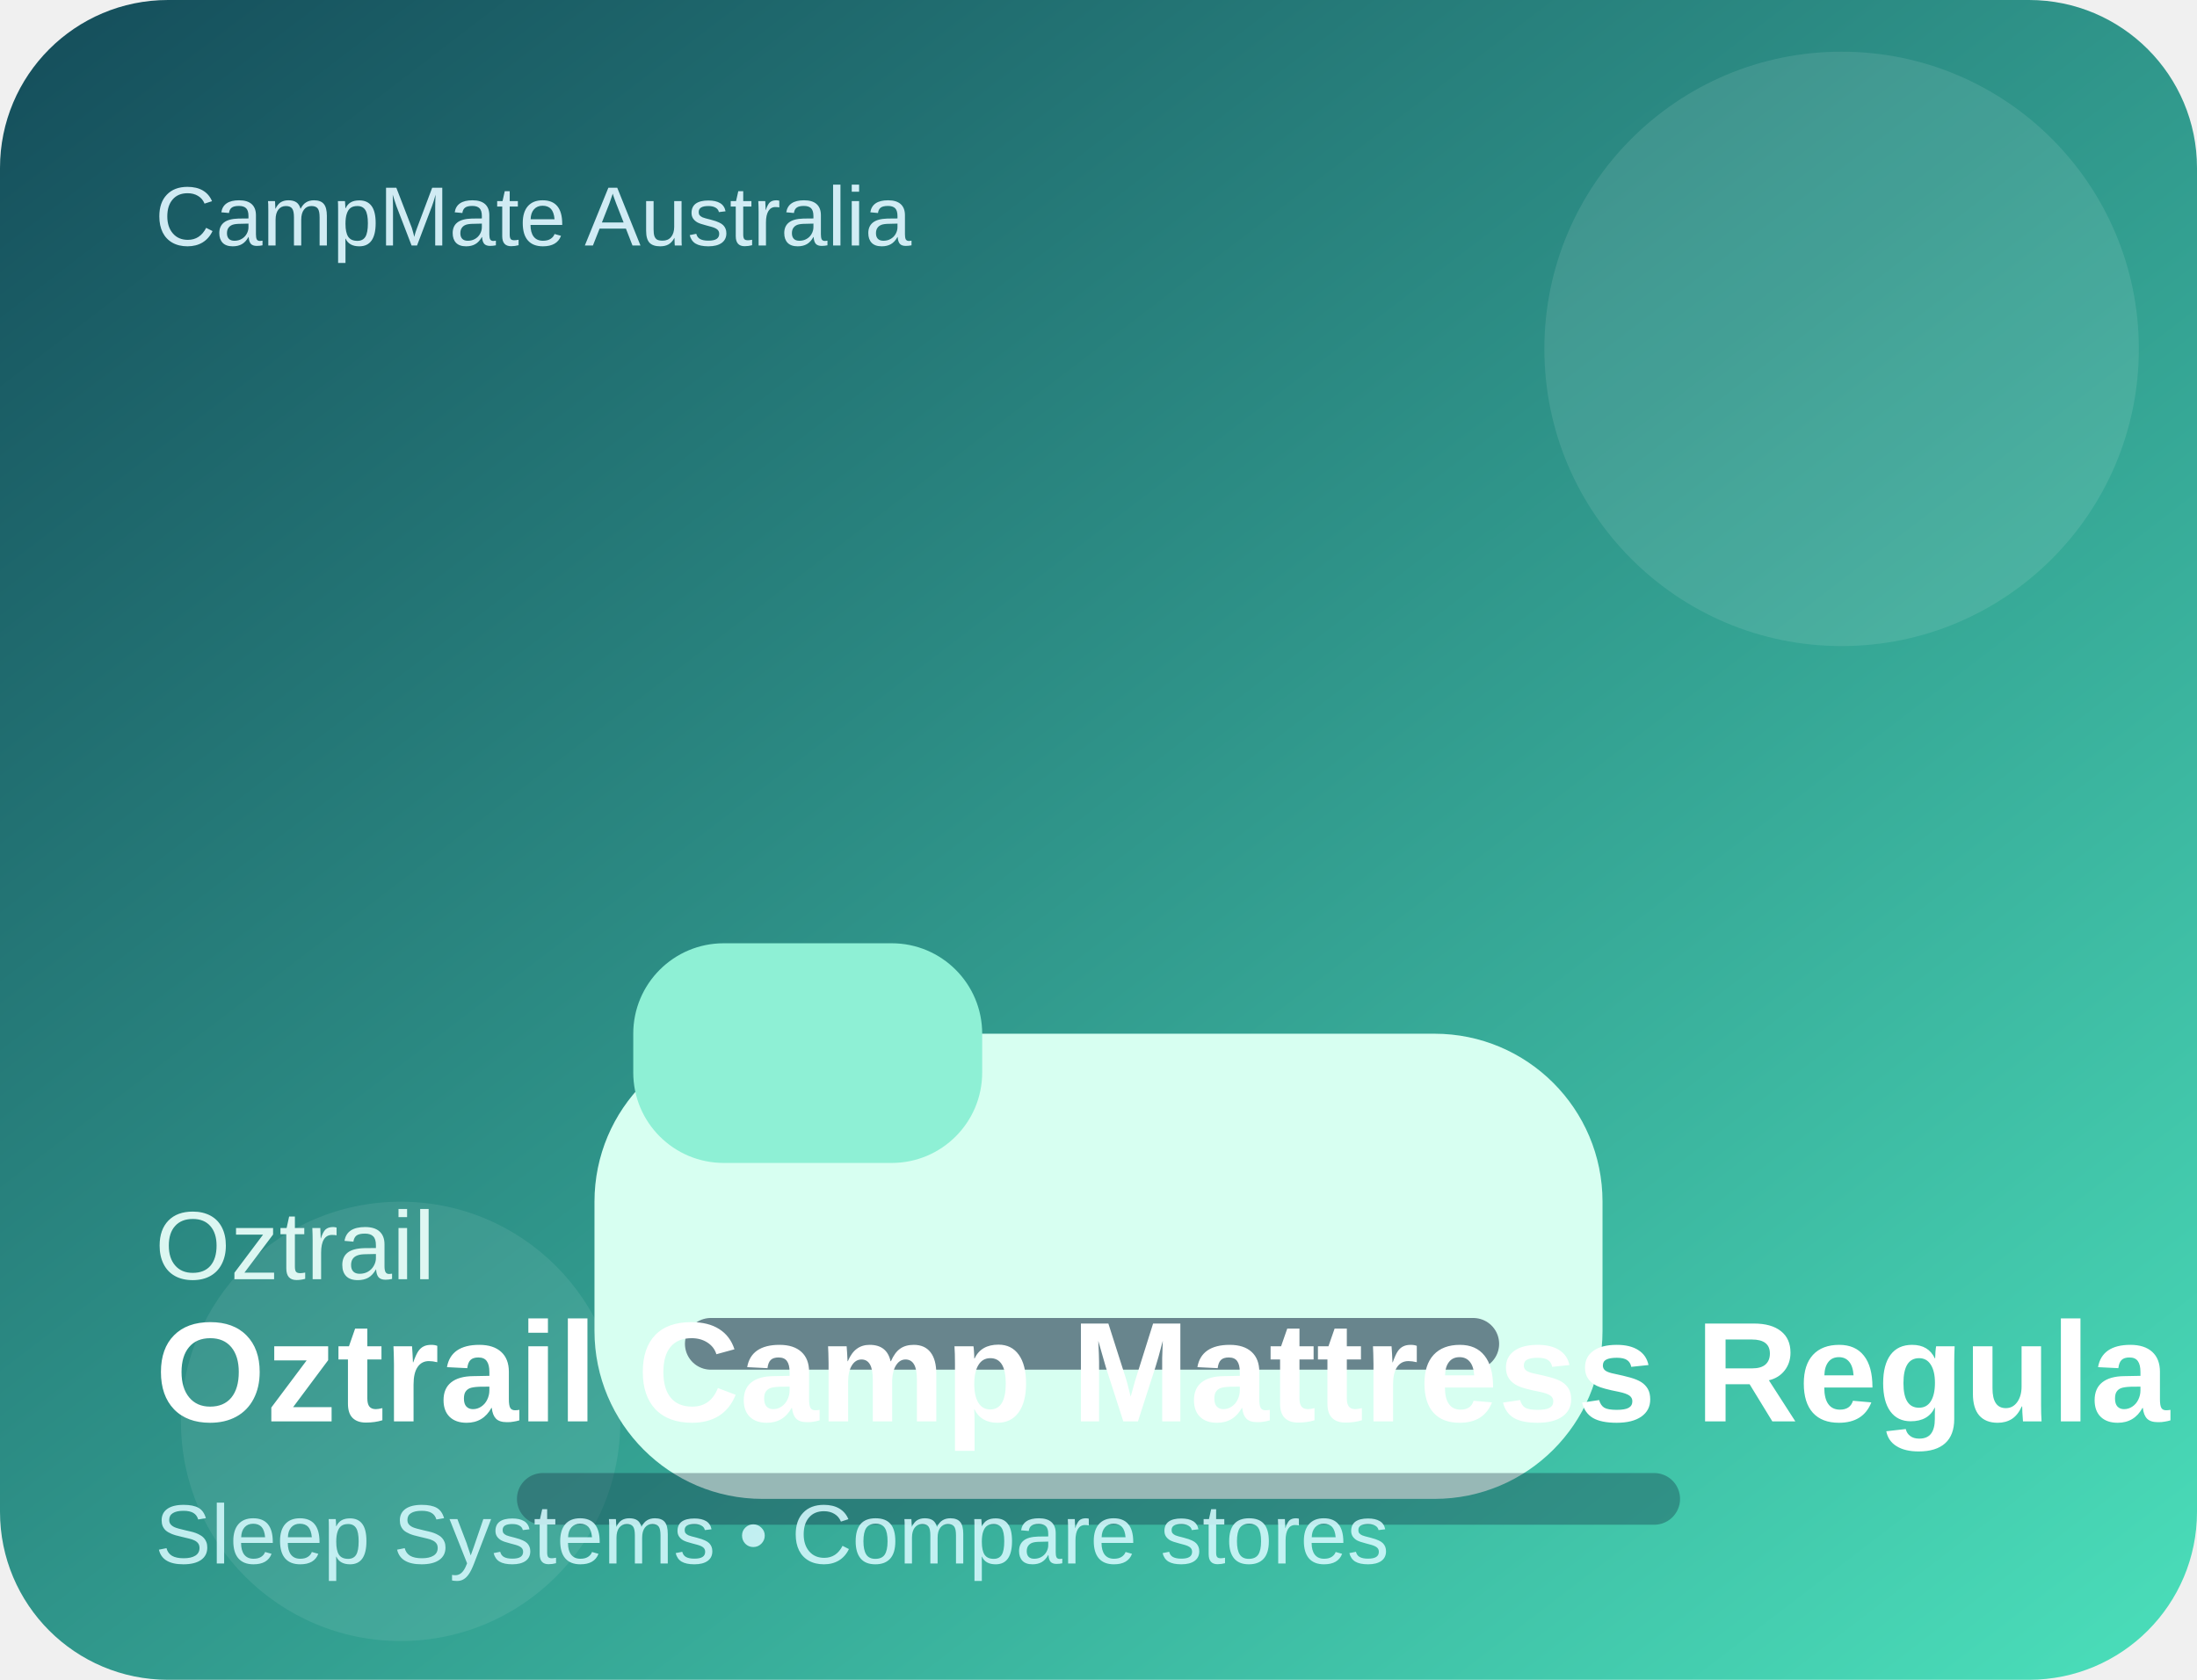
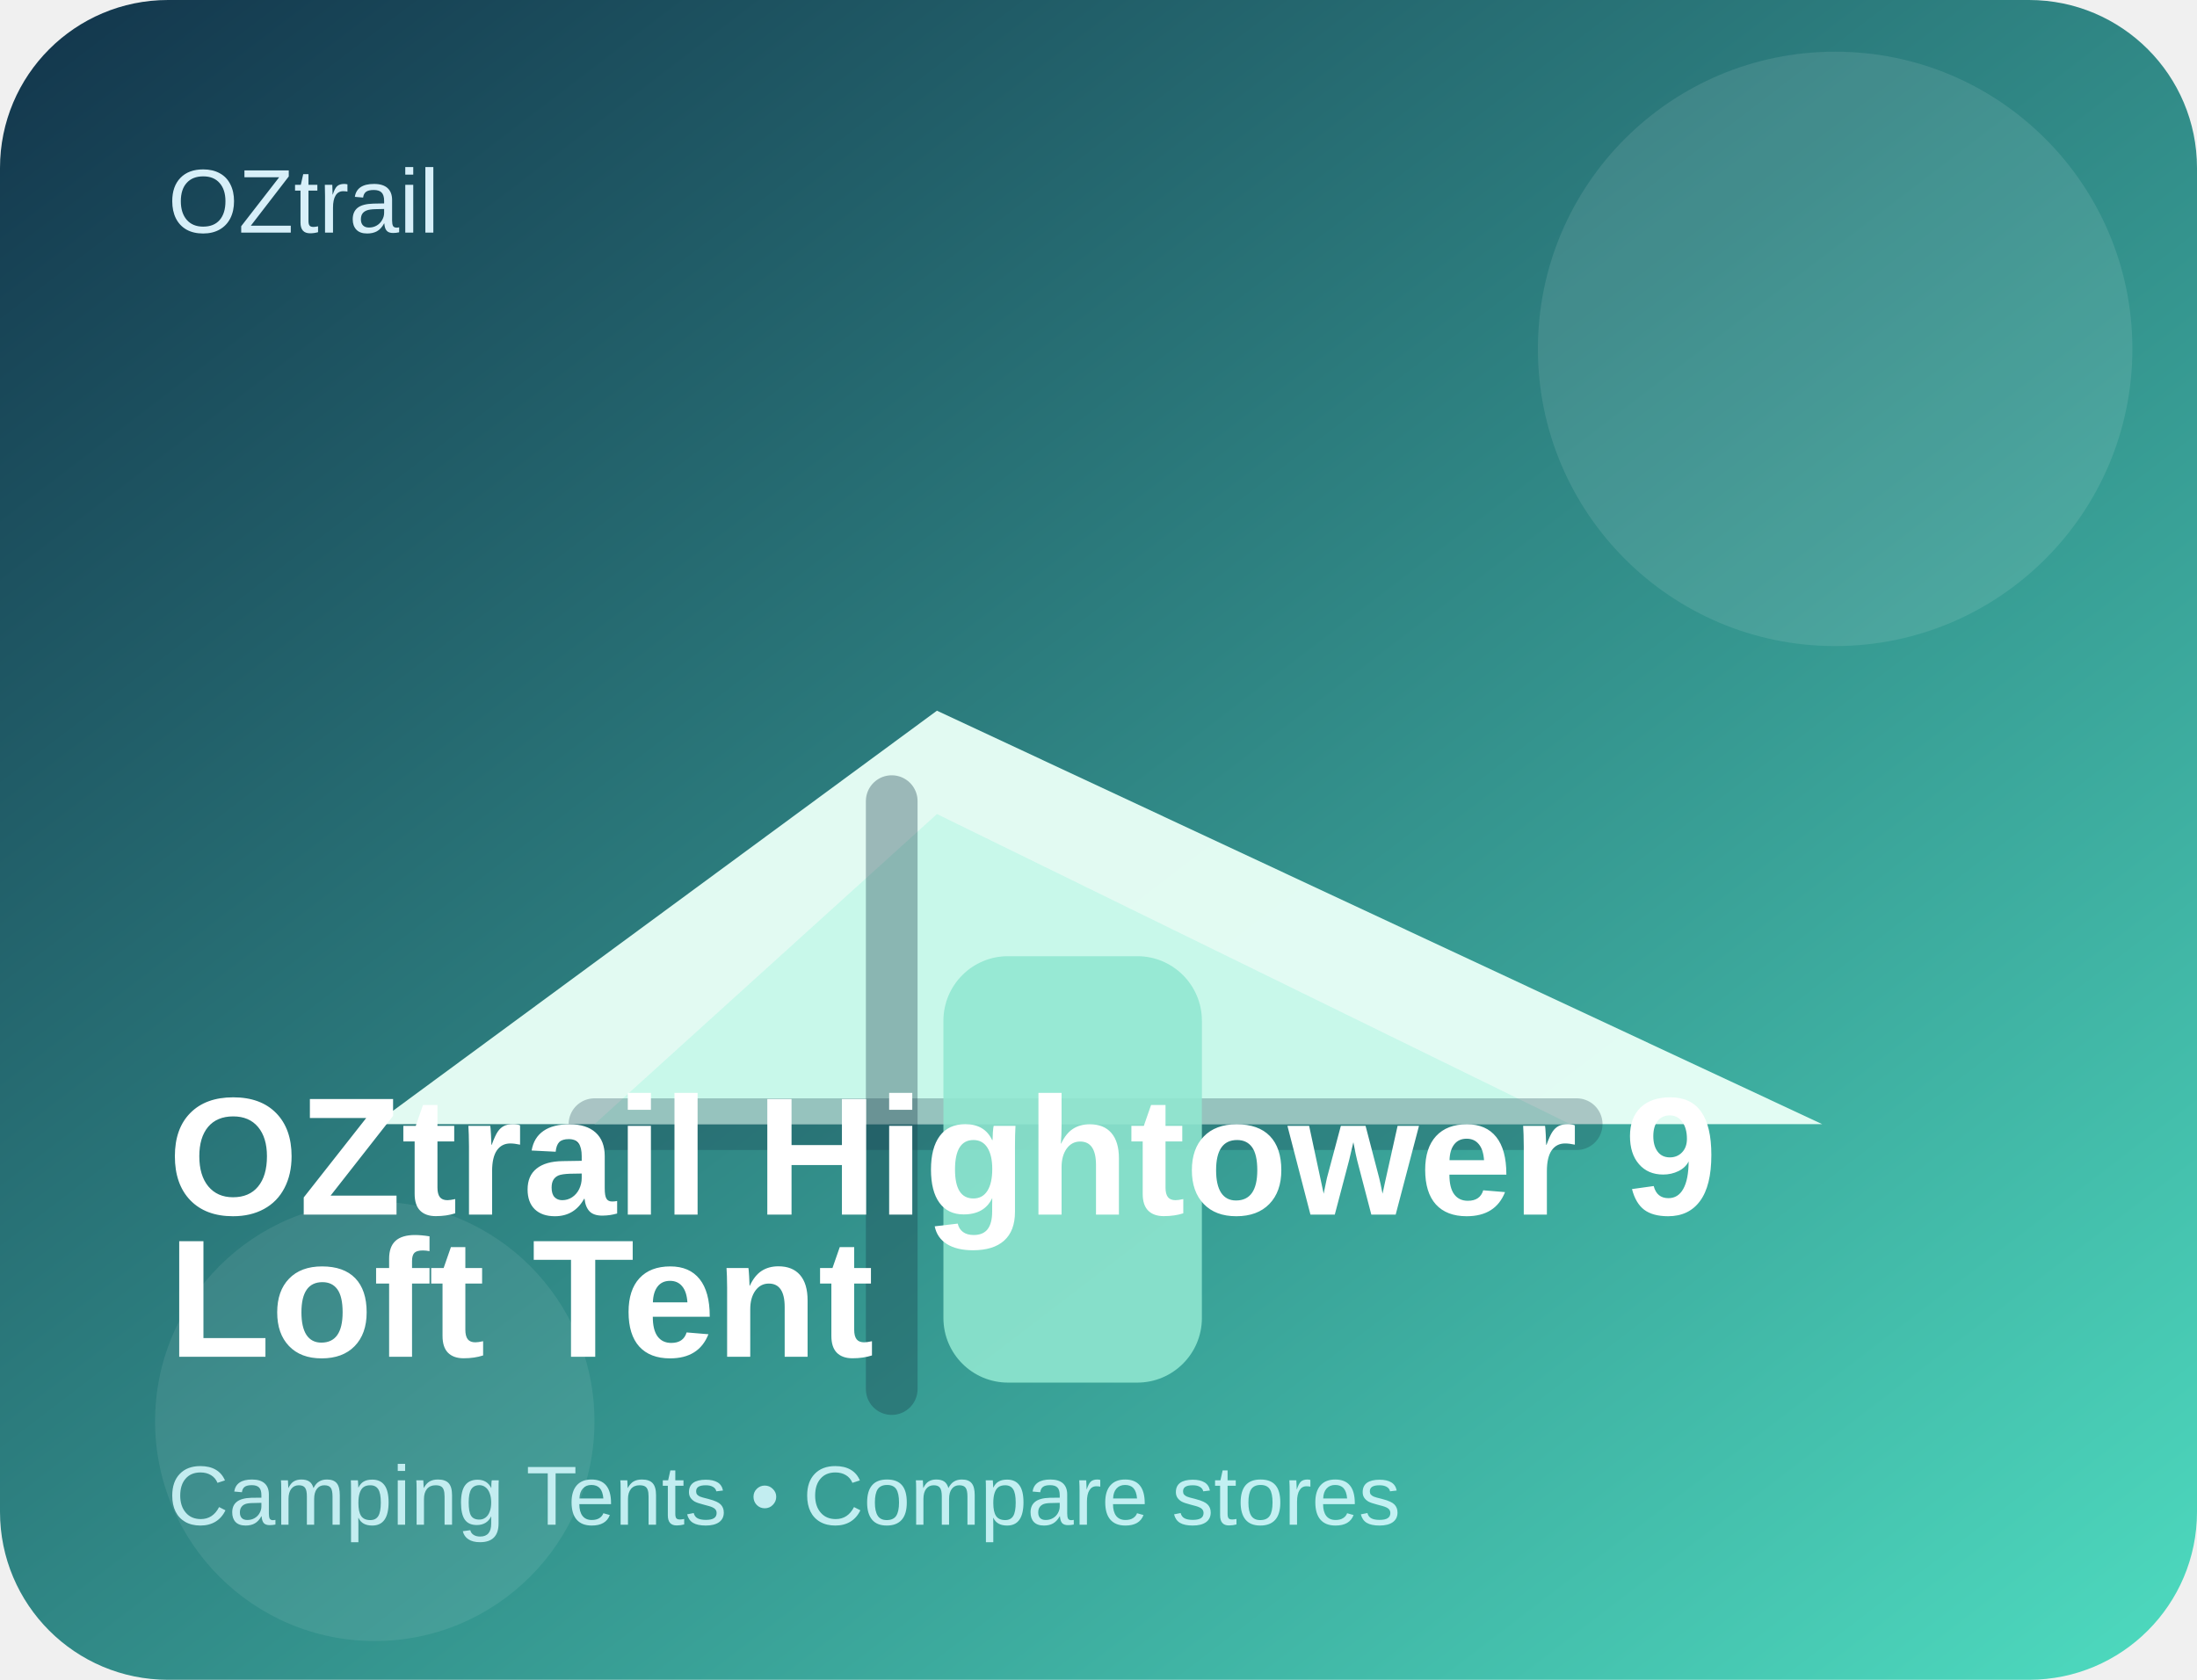
- <svg xmlns="http://www.w3.org/2000/svg" viewBox="0 0 340 260" role="img" aria-label="Oztrail Camp Mattress Regular 13">
+ <svg xmlns="http://www.w3.org/2000/svg" viewBox="0 0 340 260" role="img" aria-label="OZtrail Hightower 9 Loft Tent">
  <defs>
    <linearGradient id="g" x1="0" y1="0" x2="1" y2="1">
-       <stop offset="0%" stop-color="#144c5a" />
-       <stop offset="100%" stop-color="#4be0bb" />
+       <stop offset="0%" stop-color="#12344b" />
+       <stop offset="100%" stop-color="#4edcc0" />
    </linearGradient>
  </defs>
  <rect width="340" height="260" rx="26" fill="url(#g)" />
-   <circle cx="285" cy="54" r="46" fill="#ffffff" opacity="0.10" />
-   <circle cx="62" cy="220" r="34" fill="#ffffff" opacity="0.08" />
-   <rect x="92" y="160" width="156" height="72" rx="26" fill="#d7fff1" />
-   <rect x="98" y="146" width="54" height="34" rx="14" fill="#8ef0d5" />
-   <path d="M110 208 h118" stroke="#0c203a" stroke-width="8" stroke-linecap="round" opacity="0.55" />
-   <path d="M84 232 h172" stroke="#0c203a" stroke-width="8" stroke-linecap="round" opacity="0.32" />
-   <text x="24" y="38" font-family="Arial, Helvetica, sans-serif" font-size="13" fill="#dff6ff" opacity="0.92">CampMate Australia</text>
-   <text x="24" y="198" font-family="Arial, Helvetica, sans-serif" font-size="15" fill="#ecfffb" opacity="0.92">Oztrail</text>
-   <text x="24" y="220" font-family="Arial, Helvetica, sans-serif" font-size="22" font-weight="700" fill="#ffffff">Oztrail Camp Mattress Regula</text>
-   <text x="24" y="242" font-family="Arial, Helvetica, sans-serif" font-size="13" fill="#d8faff" opacity="0.86">Sleep Systems • Compare stores</text>
+   <circle cx="284" cy="54" r="46" fill="#ffffff" opacity="0.10" />
+   <circle cx="58" cy="220" r="34" fill="#ffffff" opacity="0.08" />
+   <path d="M58 174 L145 110 L282 174" fill="#e9fff7" opacity="0.96" />
+   <path d="M92 174 L145 126 L243 174" fill="#c6f8ea" opacity="0.95" />
+   <path d="M138 124 L138 215" stroke="#163b4b" stroke-width="8" stroke-linecap="round" opacity="0.35" />
+   <path d="M92 174 H244" stroke="#163b4b" stroke-width="8" stroke-linecap="round" opacity="0.28" />
+   <rect x="146" y="148" width="40" height="66" rx="10" fill="#90e7d1" opacity="0.88" />
+   <text x="26" y="36" font-family="Arial, Helvetica, sans-serif" font-size="14" fill="#dff6ff" opacity="0.96">OZtrail</text>
+   <text x="26" y="188" font-family="Arial, Helvetica, sans-serif" font-size="26" font-weight="700" fill="#ffffff">OZtrail Hightower 9</text>
+   <text x="26" y="210" font-family="Arial, Helvetica, sans-serif" font-size="26" font-weight="700" fill="#ffffff">Loft Tent</text>
+   <text x="26" y="236" font-family="Arial, Helvetica, sans-serif" font-size="13" fill="#d8faff" opacity="0.86">Camping Tents • Compare stores</text>
</svg>
